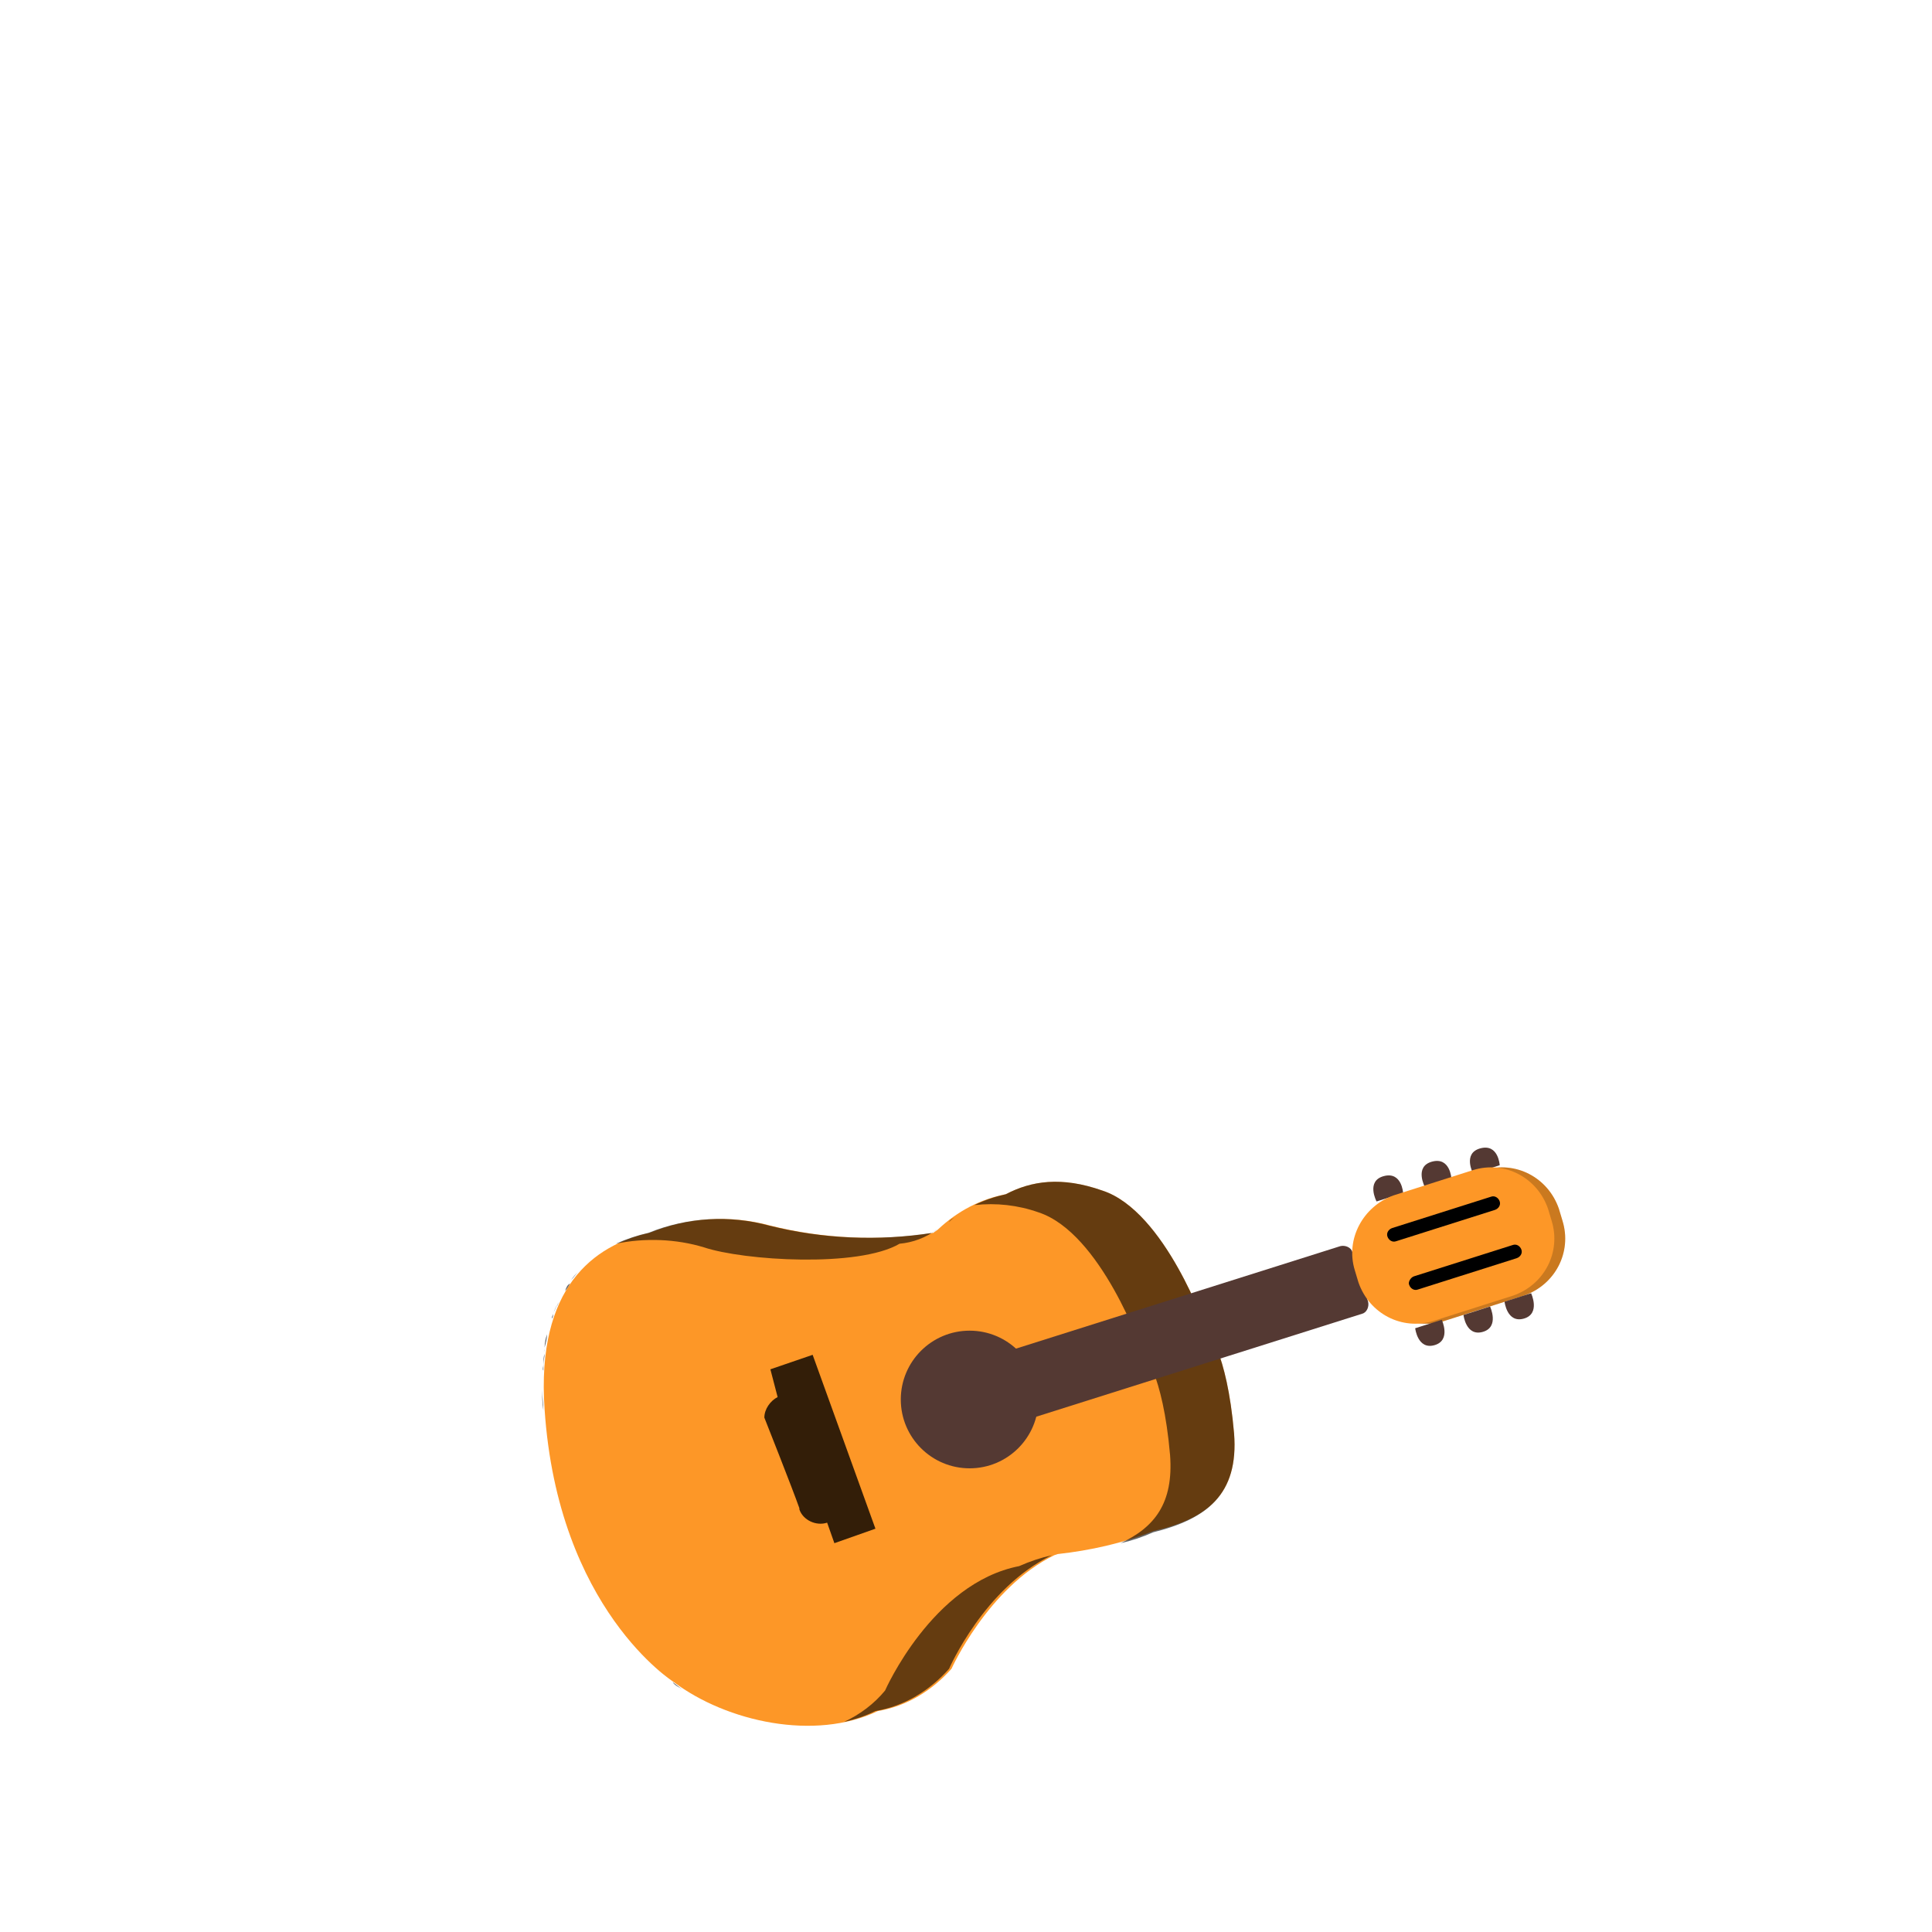
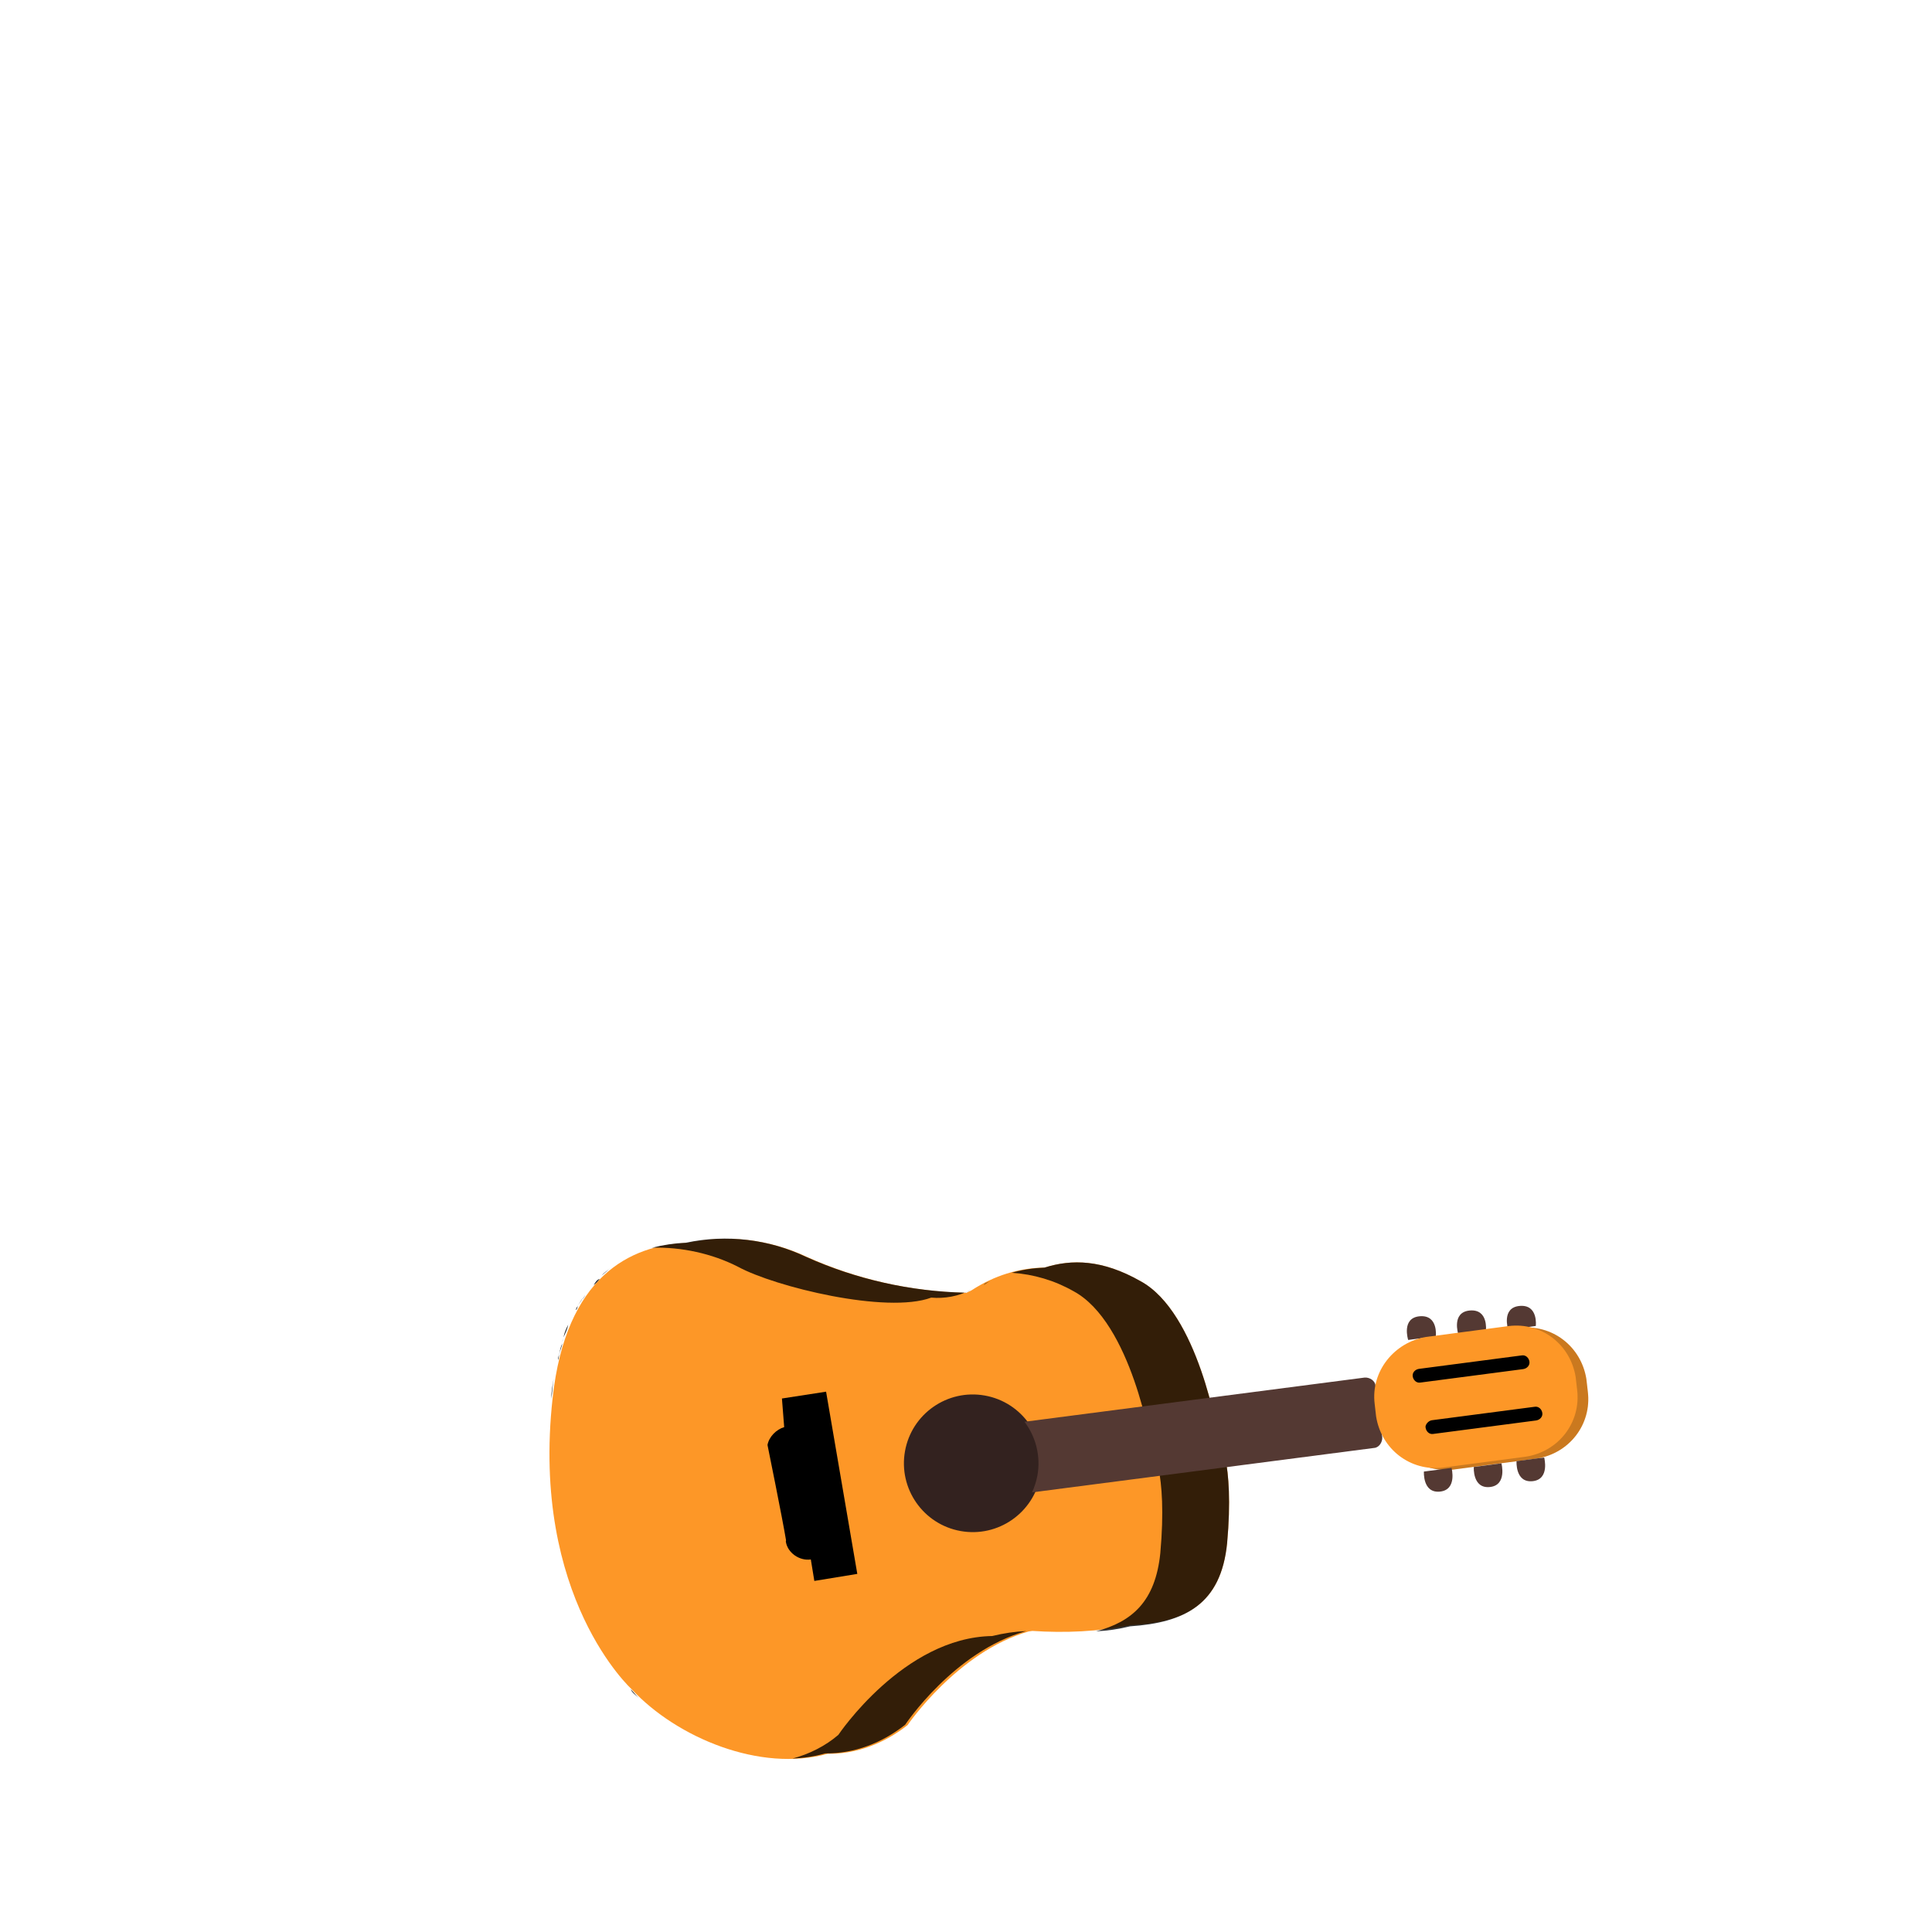
<svg xmlns="http://www.w3.org/2000/svg" version="1.1" id="Layer_1" x="0px" y="0px" viewBox="0 0 160 160" style="enable-background:new 0 0 160 160;" xml:space="preserve">
  <defs id="defs185" />
  <style type="text/css" id="style2">
	.st0{fill:#FD9727;}
	.st1{opacity:0.2;}
	.st2{fill:#543933;}
	.st3{opacity:0.5;enable-background:new    ;}
	.st4{opacity:0.2;enable-background:new    ;}
</style>
-   <path class="st0" d="M102.2,118.7c-0.6-6.9-2.3-8.6-2.3-8.6s-3.4-9.8-8.6-11.5c-3.4-1.2-5.9-0.8-8,0.3c-2.1,0.4-4,1.4-5.6,2.9  c-0.1,0.1-0.3,0.2-0.4,0.3c-4.5,0.7-9.1,0.5-13.5-0.6c-3.3-0.9-6.8-0.7-10,0.6c-4.6,1-9.4,4.5-8.7,14.6  c1.1,16.6,10.7,22.6,10.7,22.6c4.4,3.3,11.7,4.9,16.9,2.4c2.4-0.4,4.5-1.7,6.1-3.5c0,0,3-6.7,8.5-9.4l0.3-0.1  c2.7-0.3,5.4-0.9,7.9-1.9C99.9,125.8,102.6,123.8,102.2,118.7z" id="path6" />
-   <g class="st1" id="g152" style="opacity:0.6">
-     <path d="M79.1,100.8c-0.2,0.1-0.3,0.2-0.5,0.4C78.7,101,78.9,100.9,79.1,100.8z" id="path8" style="" />
-     <path d="M79.8,100.3l-0.5,0.3L79.8,100.3z" id="path10" style="" />
-     <path d="M66.8,143c-0.4,0-0.8,0-1.3,0C66,143,66.4,143,66.8,143z" id="path12" style="" />
-     <path d="M78.4,101.3l-0.7,0.5L78.4,101.3z" id="path14" style="" />
-     <path d="M48.9,104.4l-0.3,0.3L48.9,104.4z" id="path16" style="" />
-     <path d="M80.5,99.9l-0.4,0.2L80.5,99.9z" id="path18" style="" />
-     <path d="M68.7,142.9l-0.6,0.1L68.7,142.9z" id="path20" style="" />
-     <path d="M50.3,103.4l-0.3,0.2L50.3,103.4z" id="path22" style="" />
-     <path d="M49.6,103.8l-0.3,0.2L49.6,103.8z" id="path24" style="" />
-     <path d="M67.7,143h-0.6H67.7z" id="path26" style="" />
-     <path d="M64.1,142.8l-0.6-0.1L64.1,142.8z" id="path28" style="" />
-     <path d="M59.5,141.5l-0.4-0.2L59.5,141.5z" id="path30" style="" />
-     <path d="M58.6,141.1l-0.4-0.2L58.6,141.1z" id="path32" style="" />
-     <path d="M65.1,142.9l-0.6-0.1L65.1,142.9z" id="path34" style="" />
-     <path d="M60.8,142l-0.5-0.2L60.8,142z" id="path36" style="" />
-     <path d="M63,142.6l-0.6-0.1L63,142.6z" id="path38" style="" />
-     <path d="M73.3,140c-0.9,1.1-2.1,2-3.4,2.6c0.9-0.2,1.8-0.5,2.6-0.9c2.4-0.4,4.5-1.7,6.1-3.5c0,0,2.9-6.7,8.5-9.4   c-0.9,0.2-1.8,0.5-2.7,0.9C77.2,131.1,73.3,140,73.3,140z" id="path40" style="" />
-     <path d="M57.7,140.6l-0.3-0.2L57.7,140.6z" id="path42" style="" />
-     <path d="M56.7,140.1l-0.3-0.2L56.7,140.1z" id="path44" style="" />
-     <path d="M47.3,106l-0.2,0.3L47.3,106z" id="path46" style="" />
-     <path d="M102.2,118.7c-0.6-6.9-2.3-8.6-2.3-8.6s-3.4-9.8-8.6-11.5c-3.4-1.2-5.9-0.8-8,0.3c-0.9,0.2-1.8,0.5-2.6,0.9   c1.8-0.2,3.6,0,5.3,0.6c5.2,1.7,8.6,11.5,8.6,11.5s1.7,1.7,2.3,8.6c0.3,4-1.3,6-4.1,7.3c0.9-0.2,1.8-0.5,2.7-0.9   C99.9,125.8,102.6,123.8,102.2,118.7z" id="path48" style="" />
-     <path d="M90,128.4l-0.8,0.1L90,128.4z" id="path50" style="" />
-     <path d="M45.4,110.3c0,0.1,0,0.1,0,0.2C45.4,110.5,45.4,110.4,45.4,110.3z" id="path52" style="" />
-     <path d="M91.2,128.2l-0.7,0.1L91.2,128.2z" id="path54" style="" />
-     <path d="M45.1,111.6c0,0.1,0,0.3-0.1,0.4C45.1,111.9,45.1,111.8,45.1,111.6z" id="path56" style="" />
-     <path d="M45,113c0,0.2,0,0.3,0,0.5C44.9,113.4,45,113.2,45,113z" id="path58" style="" />
-     <path d="M62,142.3l-0.5-0.1L62,142.3z" id="path60" style="" />
-     <path d="M92.3,127.9l-0.7,0.2L92.3,127.9z" id="path62" style="" />
-     <path d="M44.9,115.1c0-0.2,0-0.3,0-0.5C44.9,114.8,44.9,114.9,44.9,115.1z" id="path64" style="" />
-     <path d="M47.9,105.3c0.1-0.1,0.2-0.2,0.3-0.3C48.1,105.1,48,105.2,47.9,105.3z" id="path66" style="" />
-     <path d="M63.7,101.5c-3.3-0.9-6.8-0.7-10,0.6c-0.9,0.2-1.8,0.5-2.7,0.9c2.4-0.5,5-0.4,7.3,0.3c3.3,1.1,12.8,1.7,16.2-0.3   c1.1-0.1,2.2-0.5,3.1-1.2c-0.1,0.1-0.3,0.2-0.4,0.3C72.7,102.8,68.1,102.6,63.7,101.5z" id="path68" style="" />
-     <path d="M46.3,107.8c-0.1,0.1-0.1,0.3-0.2,0.4C46.2,108,46.2,107.9,46.3,107.8z" id="path70" style="" />
-     <path d="M45.8,108.8c0,0.1-0.1,0.2-0.1,0.4C45.8,109.1,45.8,109,45.8,108.8z" id="path72" style="" />
-     <path d="M69.7,142.7l-0.5,0.1L69.7,142.7z" id="path74" style="" />
-     <path d="M46.8,106.8l-0.2,0.4L46.8,106.8z" id="path76" style="" />
-     <path d="M88.7,128.6l-1.3,0.2L88.7,128.6z" id="path78" style="" />
-     <path d="M69.2,142.8l-0.5,0.1L69.2,142.8z" id="path80" style="" />
-     <path d="M92.7,127.8L92.7,127.8l-0.4,0.1L92.7,127.8z" id="path82" style="" />
-     <path d="M62.5,142.5l-0.5-0.1L62.5,142.5z" id="path84" style="" />
-     <path d="M89.1,128.6l-0.4,0.1L89.1,128.6z" id="path86" style="" />
-     <path d="M67.1,143L67.1,143z" id="path88" style="" />
-     <path d="M69.9,142.7L69.9,142.7l-0.2,0.1L69.9,142.7z" id="path90" style="" />
-     <path d="M90.4,128.3l-0.5,0.1L90.4,128.3z" id="path92" style="" />
-     <path d="M65.6,143h-0.4H65.6z" id="path94" style="" />
-     <path d="M91.7,128.1l-0.5,0.1L91.7,128.1z" id="path96" style="" />
-     <path d="M68.2,142.9h-0.4H68.2z" id="path98" style="" />
-     <path d="M63.5,142.7l-0.5-0.1L63.5,142.7z" id="path100" style="" />
-     <path d="M64.5,142.9l-0.4-0.1L64.5,142.9z" id="path102" style="" />
-     <path d="M47.9,105.3c-0.2,0.2-0.4,0.4-0.6,0.7C47.5,105.8,47.7,105.5,47.9,105.3z" id="path104" style="" />
-     <path d="M46.1,108.1c-0.1,0.2-0.2,0.5-0.3,0.7C45.9,108.6,46,108.4,46.1,108.1z" id="path106" style="" />
-     <path d="M45.3,110.5c-0.1,0.3-0.2,0.7-0.2,1.1C45.2,111.2,45.3,110.9,45.3,110.5z" id="path108" style="" />
-     <path d="M45.7,109.2c-0.1,0.4-0.2,0.7-0.3,1.1C45.5,109.9,45.6,109.6,45.7,109.2z" id="path110" style="" />
-     <path d="M46.6,107.2c-0.1,0.2-0.2,0.4-0.3,0.6C46.4,107.6,46.5,107.4,46.6,107.2z" id="path112" style="" />
-     <path d="M47.2,106.3c-0.1,0.2-0.2,0.4-0.4,0.6C46.9,106.6,47,106.4,47.2,106.3z" id="path114" style="" />
-     <path d="M45.1,112.1c0,0.3-0.1,0.6-0.1,1C45,112.7,45,112.4,45.1,112.1z" id="path116" style="" />
-     <path d="M80.5,99.9l0.2-0.1l0,0L80.5,99.9z" id="path118" style="" />
-     <path d="M50.3,103.4L51,103l0,0L50.3,103.4z" id="path120" style="" />
-     <path d="M44.9,113.5c0,0.3,0,0.7,0,1C44.9,114.2,44.9,113.9,44.9,113.5z" id="path122" style="" />
-     <path d="M48.2,105l0.4-0.4L48.2,105z" id="path124" style="" />
-     <path d="M45,116.8c0-0.6-0.1-1.1-0.1-1.7C44.9,115.6,44.9,116.2,45,116.8z" id="path126" style="" />
-     <path d="M80,100.2l-0.3,0.2L80,100.2z" id="path128" style="" />
-     <path d="M49.3,104.1l-0.4,0.3L49.3,104.1z" id="path130" style="" />
-     <path d="M58.2,140.9l-0.5-0.3L58.2,140.9z" id="path132" style="" />
-     <path d="M60.2,141.8l-0.7-0.2L60.2,141.8z" id="path134" style="" />
-     <path d="M56.5,139.9c-0.3-0.2-0.5-0.4-0.8-0.6C55.9,139.6,56.2,139.7,56.5,139.9z" id="path136" style="" />
-     <path d="M59.2,141.4l-0.6-0.3L59.2,141.4z" id="path138" style="" />
-     <path d="M57.3,140.4l-0.6-0.3L57.3,140.4z" id="path140" style="" />
-     <path d="M78.6,101.2l-0.2,0.1L78.6,101.2z" id="path142" style="" />
-     <path d="M87.1,128.9l0.4-0.1L87.1,128.9L87.1,128.9z" id="path144" style="" />
-     <path d="M50,103.6l-0.4,0.2L50,103.6z" id="path146" style="" />
-     <path d="M61.5,142.2l-0.7-0.2L61.5,142.2z" id="path148" style="" />
-     <path d="M79.3,100.6l-0.2,0.2L79.3,100.6z" id="path150" style="" />
+   <path class="st0" d="m 101.625,127.793 c 0.624,-6.898 -0.751,-8.871 -0.751,-8.871 0,0 -1.622,-10.245 -6.442,-12.834 -3.136,-1.78 -5.667,-1.826 -7.928,-1.112 -2.138,0.024 -4.184,0.674 -6.023,1.869 -0.116,0.081 -0.331,0.144 -0.447,0.225 -4.553,-0.103 -9.046,-1.109 -13.184,-2.966 -3.09,-1.467 -6.571,-1.886 -9.95,-1.169 -4.704,0.175 -10.045,2.776 -11.133,12.841 -1.838,16.535 6.556,24.13 6.556,24.13 3.751,4.023 10.655,6.882 16.214,5.336 2.433,0.029 4.729,-0.882 6.621,-2.372 0,0 4.132,-6.068 10.021,-7.758 l 0.313,-0.046 c 2.711,0.18 5.474,0.064 8.111,-0.48 4.507,-0.21 7.517,-1.704 8.021,-6.795 z" id="path6" style="fill:#fd9727" />
+   <g class="st1" id="g152" style="opacity:0.8" transform="rotate(10.13489,50.64021,120.0041)">
+     <path d="m 79.1,100.8 c -0.2,0.1 -0.3,0.2 -0.5,0.4 0.1,-0.2 0.3,-0.3 0.5,-0.4 z" id="path8" style="" />
+     <path d="m 79.8,100.3 -0.5,0.3 z" id="path10" style="" />
+     <path d="m 66.8,143 c -0.4,0 -0.8,0 -1.3,0 0.5,0 0.9,0 1.3,0 z" id="path12" style="" />
+     <path d="m 78.4,101.3 -0.7,0.5 z" id="path14" style="" />
+     <path d="m 48.9,104.4 -0.3,0.3 z" id="path16" style="" />
+     <path d="m 80.5,99.9 -0.4,0.2 z" id="path18" style="" />
+     <path d="M 68.7,142.9 68.1,143 Z" id="path20" style="" />
+     <path d="M 50.3,103.4 50,103.6 Z" id="path22" style="" />
+     <path d="M 49.6,103.8 49.3,104 Z" id="path24" style="" />
+     <path d="M 67.7,143 H 67.1 Z" id="path26" style="" />
+     <path d="m 64.1,142.8 -0.6,-0.1 z" id="path28" style="" />
+     <path d="m 59.5,141.5 -0.4,-0.2 z" id="path30" style="" />
+     <path d="m 58.6,141.1 -0.4,-0.2 z" id="path32" style="" />
+     <path d="m 65.1,142.9 -0.6,-0.1 z" id="path34" style="" />
+     <path d="m 60.8,142 -0.5,-0.2 z" id="path36" style="" />
+     <path d="m 63,142.6 -0.6,-0.1 z" id="path38" style="" />
+     <path d="m 73.3,140 c -0.9,1.1 -2.1,2 -3.4,2.6 0.9,-0.2 1.8,-0.5 2.6,-0.9 2.4,-0.4 4.5,-1.7 6.1,-3.5 0,0 2.9,-6.7 8.5,-9.4 -0.9,0.2 -1.8,0.5 -2.7,0.9 -7.2,1.4 -11.1,10.3 -11.1,10.3 z" id="path40" style="" />
+     <path d="m 57.7,140.6 -0.3,-0.2 z" id="path42" style="" />
+     <path d="m 56.7,140.1 -0.3,-0.2 z" id="path44" style="" />
+     <path d="m 47.3,106 -0.2,0.3 z" id="path46" style="" />
+     <path d="m 102.2,118.7 c -0.6,-6.9 -2.3,-8.6 -2.3,-8.6 0,0 -3.4,-9.8 -8.6,-11.5 -3.4,-1.2 -5.9,-0.8 -8,0.3 -0.9,0.2 -1.8,0.5 -2.6,0.9 1.8,-0.2 3.6,0 5.3,0.6 5.2,1.7 8.6,11.5 8.6,11.5 0,0 1.7,1.7 2.3,8.6 0.3,4 -1.3,6 -4.1,7.3 0.9,-0.2 1.8,-0.5 2.7,-0.9 4.4,-1.1 7.1,-3.1 6.7,-8.2 z" id="path48" style="" />
+     <path d="m 90,128.4 -0.8,0.1 z" id="path50" style="" />
+     <path d="m 45.4,110.3 c 0,0.1 0,0.1 0,0.2 0,0 0,-0.1 0,-0.2 z" id="path52" style="" />
+     <path d="m 91.2,128.2 -0.7,0.1 z" id="path54" style="" />
+     <path d="m 45.1,111.6 c 0,0.1 0,0.3 -0.1,0.4 0.1,-0.1 0.1,-0.2 0.1,-0.4 z" id="path56" style="" />
+     <path d="m 45,113 c 0,0.2 0,0.3 0,0.5 -0.1,-0.1 0,-0.3 0,-0.5 z" id="path58" style="" />
+     <path d="m 62,142.3 -0.5,-0.1 z" id="path60" style="" />
+     <path d="m 92.3,127.9 -0.7,0.2 z" id="path62" style="" />
+     <path d="m 44.9,115.1 c 0,-0.2 0,-0.3 0,-0.5 0,0.2 0,0.3 0,0.5 z" id="path64" style="" />
+     <path d="m 47.9,105.3 c 0.1,-0.1 0.2,-0.2 0.3,-0.3 -0.1,0.1 -0.2,0.2 -0.3,0.3 z" id="path66" style="" />
+     <path d="m 63.7,101.5 c -3.3,-0.9 -6.8,-0.7 -10,0.6 -0.9,0.2 -1.8,0.5 -2.7,0.9 2.4,-0.5 5,-0.4 7.3,0.3 3.3,1.1 12.8,1.7 16.2,-0.3 1.1,-0.1 2.2,-0.5 3.1,-1.2 -0.1,0.1 -0.3,0.2 -0.4,0.3 -4.5,0.7 -9.1,0.5 -13.5,-0.6 z" id="path68" style="" />
+     <path d="m 46.3,107.8 c -0.1,0.1 -0.1,0.3 -0.2,0.4 0.1,-0.2 0.1,-0.3 0.2,-0.4 z" id="path70" style="" />
+     <path d="m 45.8,108.8 c 0,0.1 -0.1,0.2 -0.1,0.4 0.1,-0.1 0.1,-0.2 0.1,-0.4 z" id="path72" style="" />
+     <path d="m 69.7,142.7 -0.5,0.1 z" id="path74" style="" />
+     <path d="m 46.8,106.8 -0.2,0.4 z" id="path76" style="" />
+     <path d="m 88.7,128.6 -1.3,0.2 z" id="path78" style="" />
+     <path d="m 69.2,142.8 -0.5,0.1 z" id="path80" style="" />
+     <path d="m 92.7,127.8 v 0 l -0.4,0.1 z" id="path82" style="" />
+     <path d="M 62.5,142.5 62,142.4 Z" id="path84" style="" />
+     <path d="m 89.1,128.6 -0.4,0.1 z" id="path86" style="" />
+     <path d="M 67.1,143 Z" id="path88" style="" />
+     <path d="m 69.9,142.7 v 0 l -0.2,0.1 z" id="path90" style="" />
+     <path d="m 90.4,128.3 -0.5,0.1 z" id="path92" style="" />
+     <path d="M 65.6,143 H 65.2 Z" id="path94" style="" />
+     <path d="m 91.7,128.1 -0.5,0.1 z" id="path96" style="" />
+     <path d="M 68.2,142.9 H 67.8 Z" id="path98" style="" />
+     <path d="M 63.5,142.7 63,142.6 Z" id="path100" style="" />
+     <path d="m 64.5,142.9 -0.4,-0.1 z" id="path102" style="" />
+     <path d="m 47.9,105.3 c -0.2,0.2 -0.4,0.4 -0.6,0.7 0.2,-0.2 0.4,-0.5 0.6,-0.7 z" id="path104" style="" />
+     <path d="m 46.1,108.1 c -0.1,0.2 -0.2,0.5 -0.3,0.7 0.1,-0.2 0.2,-0.4 0.3,-0.7 z" id="path106" style="" />
+     <path d="m 45.3,110.5 c -0.1,0.3 -0.2,0.7 -0.2,1.1 0.1,-0.4 0.2,-0.7 0.2,-1.1 z" id="path108" style="" />
+     <path d="m 45.7,109.2 c -0.1,0.4 -0.2,0.7 -0.3,1.1 0.1,-0.4 0.2,-0.7 0.3,-1.1 z" id="path110" style="" />
+     <path d="m 46.6,107.2 c -0.1,0.2 -0.2,0.4 -0.3,0.6 0.1,-0.2 0.2,-0.4 0.3,-0.6 z" id="path112" style="" />
+     <path d="m 47.2,106.3 c -0.1,0.2 -0.2,0.4 -0.4,0.6 0.1,-0.3 0.2,-0.5 0.4,-0.6 z" id="path114" style="" />
+     <path d="m 45.1,112.1 c 0,0.3 -0.1,0.6 -0.1,1 0,-0.4 0,-0.7 0.1,-1 z" id="path116" style="" />
+     <path d="m 80.5,99.9 0.2,-0.1 v 0 z" id="path118" style="" />
+     <path d="M 50.3,103.4 51,103 v 0 z" id="path120" style="" />
+     <path d="m 44.9,113.5 c 0,0.3 0,0.7 0,1 0,-0.3 0,-0.6 0,-1 z" id="path122" style="" />
+     <path d="m 48.2,105 0.4,-0.4 z" id="path124" style="" />
+     <path d="m 45,116.8 c 0,-0.6 -0.1,-1.1 -0.1,-1.7 0,0.5 0,1.1 0.1,1.7 z" id="path126" style="" />
+     <path d="m 80,100.2 -0.3,0.2 z" id="path128" style="" />
+     <path d="m 49.3,104.1 -0.4,0.3 z" id="path130" style="" />
+     <path d="m 58.2,140.9 -0.5,-0.3 z" id="path132" style="" />
+     <path d="m 60.2,141.8 -0.7,-0.2 z" id="path134" style="" />
+     <path d="m 56.5,139.9 c -0.3,-0.2 -0.5,-0.4 -0.8,-0.6 0.2,0.3 0.5,0.4 0.8,0.6 z" id="path136" style="" />
+     <path d="m 59.2,141.4 -0.6,-0.3 z" id="path138" style="" />
+     <path d="m 57.3,140.4 -0.6,-0.3 z" id="path140" style="" />
+     <path d="m 78.6,101.2 -0.2,0.1 z" id="path142" style="" />
+     <path d="m 87.1,128.9 0.4,-0.1 z" id="path144" style="" />
+     <path d="m 50,103.6 -0.4,0.2 z" id="path146" style="" />
+     <path d="M 61.5,142.2 60.8,142 Z" id="path148" style="" />
+     <path d="m 79.3,100.6 -0.2,0.2 z" id="path150" style="" />
  </g>
-   <circle class="st2" cx="80.3" cy="115.9" r="5.7" id="circle154" />
-   <path class="st2" d="M82.2,112.3l28.8-9.1c0.4-0.1,0.9,0.1,1,0.5l1.3,4.1c0.1,0.4-0.1,0.9-0.5,1l-28.8,9.1c-0.4,0.1-0.9-0.1-1-0.5  l-1.3-4.1C81.5,112.8,81.7,112.4,82.2,112.3z" id="path156" />
-   <path class="st3" d="M67.3,112.2l5.2,14.4l-3.4,1.2l-0.6-1.7c-0.9,0.3-2-0.2-2.3-1.1c0,0,0,0,0-0.1c-0.6-1.7-2.9-7.5-2.9-7.5  c0-0.7,0.5-1.4,1.1-1.7l-0.6-2.3L67.3,112.2z" id="path158" style="opacity:0.8" />
-   <path class="st0" d="M116.3,99l6.6-2.1c2.6-0.8,5.3,0.6,6.2,3.2l0.3,1c0.8,2.6-0.6,5.3-3.2,6.2l-6.6,2.1c-2.6,0.8-5.3-0.6-6.2-3.2  l-0.3-1C112.3,102.6,113.7,99.9,116.3,99z" id="path160" />
-   <path class="st4" d="M116.3,99l6.6-2.1c2.6-0.8,5.3,0.6,6.2,3.2l0.3,1c0.8,2.6-0.6,5.3-3.2,6.2l-6.6,2.1c-2.6,0.8-5.3-0.6-6.2-3.2  l-0.3-1C112.3,102.6,113.7,99.9,116.3,99z" id="path162" />
-   <path class="st2" d="M114,99.5c0,0-0.9-1.7,0.6-2.1s1.6,1.4,1.6,1.4L114,99.5z" id="path164" />
-   <path class="st2" d="M119.4,109.3c0,0,0.8,1.7-0.6,2.1s-1.6-1.4-1.6-1.4L119.4,109.3z" id="path166" />
-   <path class="st2" d="M123.4,108.2c0,0,0.8,1.7-0.6,2.1s-1.6-1.4-1.6-1.4L123.4,108.2z" id="path168" />
-   <path class="st2" d="M126.8,107.1c0,0,0.8,1.7-0.6,2.1s-1.6-1.4-1.6-1.4L126.8,107.1z" id="path170" />
-   <path class="st2" d="M118,98.3c0,0-0.9-1.7,0.6-2.1s1.6,1.4,1.6,1.4L118,98.3z" id="path172" />
-   <path class="st2" d="M122,97.2c0,0-0.9-1.7,0.6-2.1s1.6,1.4,1.6,1.4L122,97.2z" id="path174" />
-   <path class="st0" d="M115.4,99l6.6-2.1c2.6-0.8,5.3,0.6,6.2,3.2l0.3,1c0.8,2.6-0.6,5.3-3.2,6.2l-6.6,2.1c-2.6,0.8-5.3-0.6-6.2-3.2  l-0.3-1C111.4,102.6,112.9,99.9,115.4,99z" id="path176" />
-   <path d="M115.3,101.7l8.2-2.6c0.3-0.1,0.6,0.1,0.7,0.4l0,0c0.1,0.3-0.1,0.6-0.4,0.7l-8.2,2.6c-0.3,0.1-0.6-0.1-0.7-0.4l0,0  C114.8,102.1,115,101.8,115.3,101.7z" id="path178" />
-   <path d="M117.1,105.7l8.2-2.6c0.3-0.1,0.6,0.1,0.7,0.4l0,0c0.1,0.3-0.1,0.6-0.4,0.7l-8.2,2.6c-0.3,0.1-0.6-0.1-0.7-0.4l0,0  C116.6,106.2,116.8,105.8,117.1,105.7z" id="path180" />
+   <circle class="st2" cx="100.626" cy="105.117" r="5.7" id="circle154" style="fill:#33221f;fill-opacity:1" transform="rotate(10.13489)" />
+   <path style="fill:#543933" d="M 113.016 114.084 L 84.842 117.744 A 5.7 5.7 0 0 1 85.916 122.186 A 5.7 5.7 0 0 1 85.463 123.594 L 113.801 119.912 C 114.212 119.884 114.499 119.427 114.471 119.016 L 113.912 114.752 C 113.884 114.341 113.427 114.056 113.016 114.084 z " id="path156" />
+   <path class="st3" d="m 68.413,115.253 2.585,15.09 -3.558,0.583 -0.291,-1.779 c -0.939,0.137 -1.934,-0.549 -2.071,-1.488 0,0 0,0 0.018,-0.098 -0.291,-1.779 -1.535,-7.893 -1.535,-7.893 0.123,-0.689 0.739,-1.29 1.382,-1.48 l -0.186,-2.37 z" id="path158" style="opacity:1;enable-background:new" />
+   <path class="st0" d="m 118.971,110.882 6.867,-0.906 c 2.7,-0.33 5.112,1.523 5.54,4.241 l 0.119,1.037 c 0.33,2.7 -1.523,5.112 -4.241,5.54 l -6.867,0.906 c -2.7,0.33 -5.112,-1.523 -5.54,-4.241 l -0.119,-1.037 c -0.33,-2.7 1.523,-5.112 4.241,-5.54 z" id="path160" style="fill:#fd9727" />
+   <path class="st4" d="m 118.971,110.882 6.867,-0.906 c 2.7,-0.33 5.112,1.523 5.54,4.241 l 0.119,1.037 c 0.33,2.7 -1.523,5.112 -4.241,5.54 l -6.867,0.906 c -2.7,0.33 -5.112,-1.523 -5.54,-4.241 l -0.119,-1.037 c -0.33,-2.7 1.523,-5.112 4.241,-5.54 z" id="path162" style="opacity:0.2;enable-background:new" />
+   <path class="st2" d="m 116.619,110.969 c 0,0 -0.587,-1.832 0.96,-1.962 1.547,-0.13 1.329,1.66 1.329,1.66 z" id="path164" style="fill:#543933" />
+   <path class="st2" d="m 120.211,121.566 c 0,0 0.488,1.814 -0.96,1.962 -1.449,0.147 -1.329,-1.66 -1.329,-1.66 z" id="path166" style="fill:#543933" />
+   <path class="st2" d="m 124.342,121.187 c 0,0 0.488,1.814 -0.96,1.962 -1.449,0.147 -1.329,-1.66 -1.329,-1.66 z" id="path168" style="fill:#543933" />
+   <path class="st2" d="m 127.882,120.703 c 0,0 0.488,1.814 -0.96,1.962 -1.449,0.147 -1.329,-1.66 -1.329,-1.66 z" id="path170" style="fill:#543933" />
+   <path class="st2" d="m 120.768,110.492 c 0,0 -0.587,-1.832 0.96,-1.962 1.547,-0.13 1.329,1.66 1.329,1.66 z" id="path172" style="fill:#543933" />
+   <path class="st2" d="m 124.899,110.113 c 0,0 -0.587,-1.832 0.96,-1.962 1.547,-0.13 1.329,1.66 1.329,1.66 z" id="path174" style="fill:#543933" />
+   <path class="st0" d="m 118.085,110.723 6.867,-0.906 c 2.7,-0.33 5.112,1.523 5.54,4.241 l 0.119,1.037 c 0.33,2.7 -1.523,5.112 -4.241,5.54 l -6.867,0.906 c -2.7,0.33 -5.112,-1.523 -5.54,-4.241 l -0.119,-1.037 c -0.33,-2.7 1.622,-5.094 4.241,-5.54 z" id="path176" style="fill:#fd9727" />
+   <path d="m 117.512,113.364 8.53,-1.117 c 0.313,-0.046 0.573,0.204 0.619,0.517 v 0 c 0.046,0.313 -0.204,0.573 -0.517,0.619 l -8.53,1.117 c -0.313,0.046 -0.573,-0.204 -0.619,-0.517 v 0 c -0.046,-0.313 0.204,-0.573 0.517,-0.619 z" id="path178" />
+   <path d="m 118.58,117.618 8.53,-1.117 c 0.313,-0.046 0.573,0.204 0.619,0.517 v 0 c 0.046,0.313 -0.204,0.573 -0.517,0.619 l -8.53,1.117 c -0.313,0.046 -0.573,-0.204 -0.619,-0.517 v 0 c -0.063,-0.214 0.204,-0.573 0.517,-0.619 z" id="path180" />
</svg>
